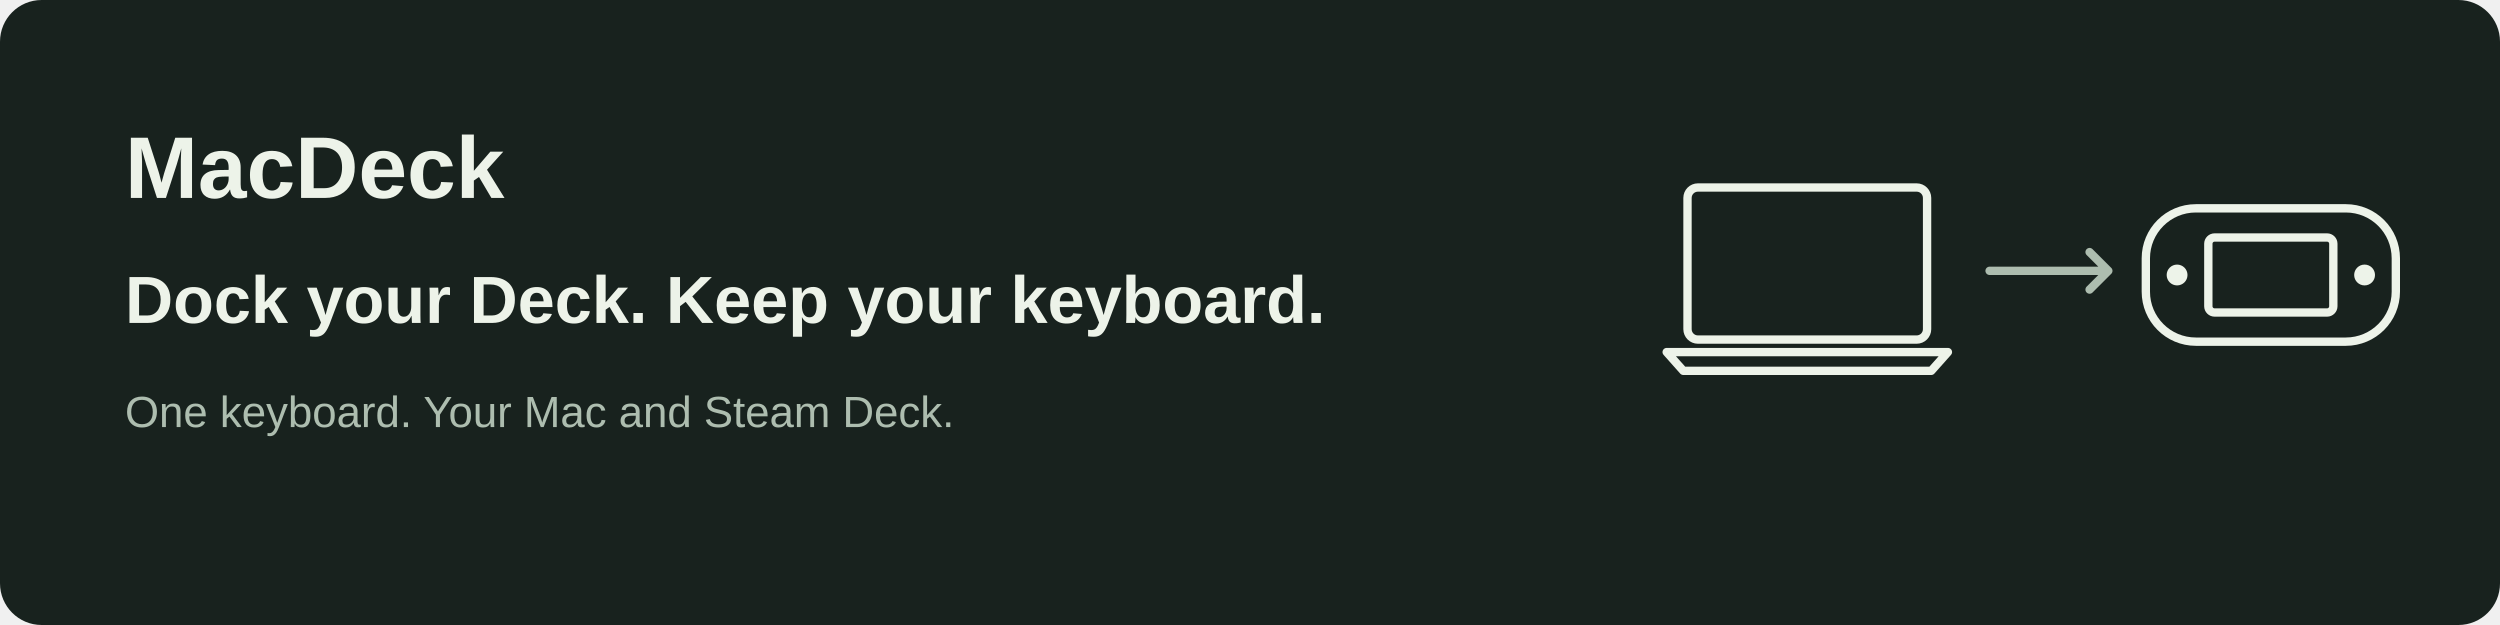
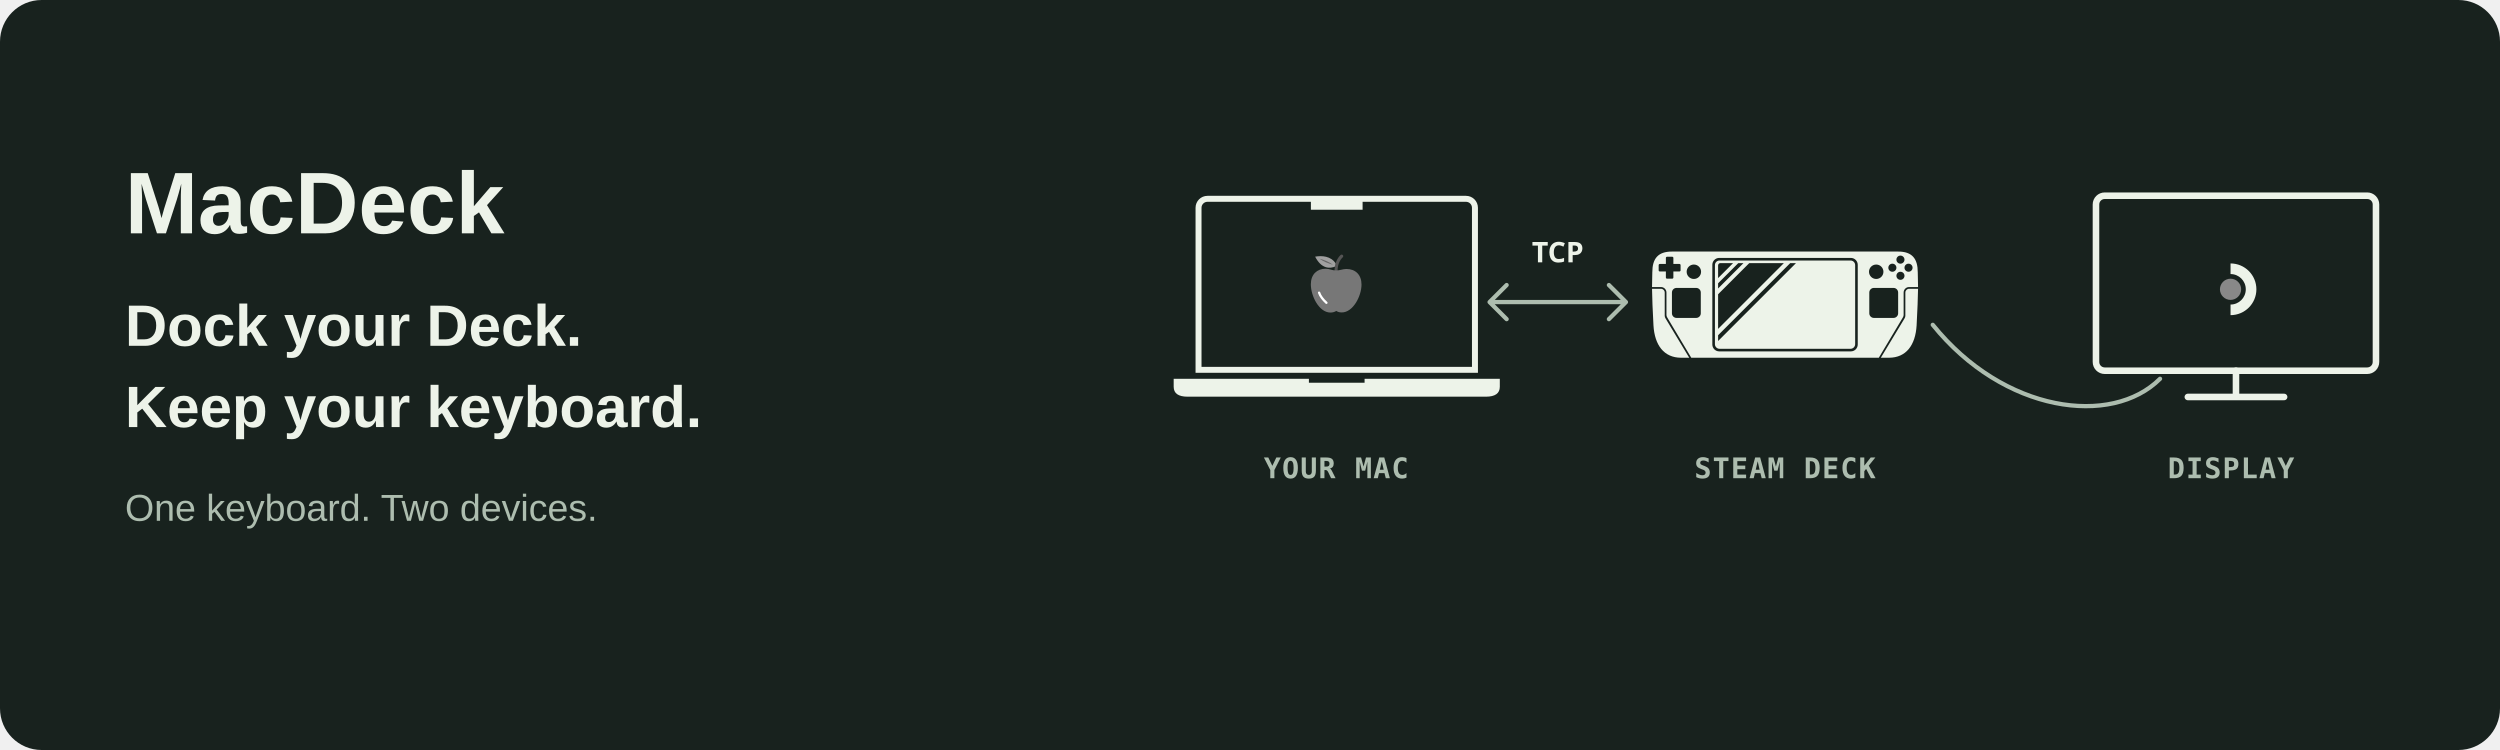
- <svg xmlns="http://www.w3.org/2000/svg" viewBox="0 0 1200 300" role="img" aria-labelledby="title desc">
-   <rect width="1200" height="300" rx="20" fill="#18221e" />
-   <text x="60" y="95" fill="#edf3e9" font-family="Arial,sans-serif" font-weight="700" font-size="42">MacDeck</text>
-   <text x="60" y="155" fill="#edf3e9" font-family="Arial,sans-serif" font-weight="700" font-size="32">Dock your Deck. Keep your keyboard.</text>
-   <text x="60" y="205" fill="#adbdaf" font-family="Arial,sans-serif" font-size="21">One keyboard. Your Mac and Steam Deck.</text>
-   <g fill="none" stroke="#edf3e9" stroke-width="4" stroke-linejoin="round" stroke-linecap="round">
-     <rect x="810" y="90" width="115" height="73" rx="5" />
-     <path d="M800 169h135l-8 9H808z" />
-     <path d="M955 130h57m-9-9 9 9-9 9" stroke="#adbdaf" />
-     <rect x="1030" y="100" width="120" height="64" rx="24" />
-     <rect x="1060" y="114" width="60" height="36" rx="3" />
-   </g>
-   <g fill="#edf3e9">
-     <circle cx="1045" cy="132" r="5" />
-     <circle cx="1135" cy="132" r="5" />
-   </g>
+ <svg xmlns="http://www.w3.org/2000/svg" viewBox="0 0 1200 360">
+   <rect width="1200" height="360" rx="20" fill="#18221e" />
+   <text x="60" y="112" fill="#edf3e9" font-family="Arial,sans-serif" font-weight="700" font-size="42">MacDeck</text>
+   <text x="60" y="166" fill="#edf3e9" font-family="Arial,sans-serif" font-weight="700" font-size="28">Dock your Deck.</text>
+   <text x="60" y="205" fill="#edf3e9" font-family="Arial,sans-serif" font-weight="700" font-size="28">Keep your keyboard.</text>
+   <text x="60" y="250" fill="#adbdaf" font-family="Arial,sans-serif" font-size="18">One keyboard. Two devices.</text>
+   <svg x="550" y="55" width="600" height="225" viewBox="0 0 440 165">
+     <text x="145" y="52" text-anchor="middle" fill="#edf3e9" font-family="system-ui, sans-serif" font-size="10" font-weight="700">TCP</text>
+     <g fill="none" stroke="#edf3e9" stroke-width="3" stroke-linecap="round" stroke-linejoin="round">
+       <g transform="translate(0 16) scale(.7)">
+         <rect x="28" y="21" width="136" height="83" rx="3" fill="#18221e" stroke="none" />
+         <path fill="#edf3e9" stroke="none" fill-rule="evenodd" d="M31 18h130a6 6 0 0 1 6 6v83H25V24a6 6 0 0 1 6-6zm0 3a3 3 0 0 0-3 3v80h136V24a3 3 0 0 0-3-3h-52v4h-26v-4z" />
+         <path d="M14 110h68v2h28v-2h68v4q0 5-7 5H21q-7 0-7-5z" fill="#edf3e9" stroke="none" />
+       </g>
+       <path d="M121 66H169 M127 60l-6 6 6 6 M163 60l6 6-6 6" stroke="#adbdaf" stroke-width="1.5" />
+       <g transform="translate(122.7 14.7) scale(.77)">
+         <rect x="275" y="18" width="128" height="80" rx="4" fill="#18221e" />
+         <path d="M339 98v12m-22 0h44" />
+       </g>
+       <path d="M277 74 C302 105 340 110 357 93" stroke="#adbdaf" stroke-width="1.5" />
+     </g>
+     <svg x="58" y="49" width="18" height="21" viewBox="0 0 440 500">
+       <path fill="#a0a0a0" d="M39 18C96 8 174 11 217 78v23C164 125 92 122 39 18Z" />
+       <path fill="#666666" d="M76 35C118 46 158 63 193 88 151 76 110 60 76 35Z" />
+       <path fill="#555555" d="M206 142C206 82 226 34 258 4a13.5 13.5 0 0 1 20 18c-30 28-46 68-46 120Z" />
+       <path fill="#777777" d="M219 137c35 0 57-13 89-13 78 0 130 50 130 134 0 98-72 240-170 240-20 0-35-5-47-13-13 8-29 14-50 14C72 499 2 356 2 256 2 170 56 122 128 122c37 0 57 15 91 15Z" />
+       <path fill="none" stroke="#fff" stroke-width="20" stroke-linecap="round" d="M73 328c9 28 33 60 63 87" />
+     </svg>
+     <svg x="374" y="51" width="21" height="21" viewBox="0 0 18 18">
+       <path d="M6.7 1.2a7.8 7.8 0 0 1 0 15.6v-3.2a4.6 4.6 0 0 0 0-9.2z" fill="#edf3e9" />
+       <circle cx="6.7" cy="9" r="3.2" fill="#888888" />
+     </svg>
+     <svg x="173" y="42.5" width="104" height="48.4" viewBox="0 150 512 210">
+       <path fill="#edf3e9" fill-rule="evenodd" d="       M 26 200       C 26 176, 36 164, 60 164       L 452 164       C 476 164, 486 176, 486 200       L 486.5 225.5       L 471 225.5       A 9.5 9.5 0 0 0 461.5 235       L 461.5 274       Q 461.5 276, 460 278.5       L 418.5 348       L 93.5 348       L 52 278.5       Q 50.5 276, 50.5 274       L 50.5 235       A 9.5 9.5 0 0 0 41 225.5       L 25.5 225.5       Z        M 142 175 H 370 A 12 12 0 0 1 382 187 V 325 A 12 12 0 0 1 370 337 H 142 A 12 12 0 0 1 130 325 V 187 A 12 12 0 0 1 142 175 Z       M 142.5 179.5 H 369.5 A 8 8 0 0 1 377.5 187.5 V 324.5 A 8 8 0 0 1 369.5 332.5 H 142.5 A 8 8 0 0 1 134.5 324.5 V 187.5 A 8 8 0 0 1 142.5 179.5 Z        M 144 184 L 166 184 L 140 210 L 140 188 A 4 4 0 0 1 144 184 Z       M 175 184 L 184 184 L 140 228 L 140 219 Z       M 194 184 L 254 184 L 140 298 L 140 238 Z       M 265 184 L 275 184 L 140 319 L 140 309 Z        M 49.5 175 A 2 2 0 0 1 51.5 173 L 60.5 173 A 2 2 0 0 1 62.5 175 L 62.5 185.5 L 73 185.5 A 2 2 0 0 1 75 187.5 L 75 196.5 A 2 2 0 0 1 73 198.5 L 62.5 198.5 L 62.5 209 A 2 2 0 0 1 60.5 211 L 51.5 211 A 2 2 0 0 1 49.5 209 L 49.5 198.5 L 39 198.5 A 2 2 0 0 1 37 196.5 L 37 187.5 A 2 2 0 0 1 39 185.5 L 49.5 185.5 Z        M 85.5 199 A 12.5 12.5 0 1 0 110.5 199 A 12.5 12.5 0 1 0 85.5 199 Z       M 68 227 H 102 A 8 8 0 0 1 110 235 V 271 A 8 8 0 0 1 102 279 H 68 A 8 8 0 0 1 60 271 V 235 A 8 8 0 0 1 68 227 Z        M 401.5 199 A 12.5 12.5 0 1 0 426.5 199 A 12.5 12.5 0 1 0 401.5 199 Z       M 410 227 H 444 A 8 8 0 0 1 452 235 V 271 A 8 8 0 0 1 444 279 H 410 A 8 8 0 0 1 402 271 V 235 A 8 8 0 0 1 410 227 Z        M 449 178 A 7 7 0 1 0 463 178 A 7 7 0 1 0 449 178 Z       M 449 206 A 7 7 0 1 0 463 206 A 7 7 0 1 0 449 206 Z       M 435 192 A 7 7 0 1 0 449 192 A 7 7 0 1 0 435 192 Z       M 463 192 A 7 7 0 1 0 477 192 A 7 7 0 1 0 463 192 Z     " />
+       <path fill="#edf3e9" d="       M 25.5 228.5       L 41 228.5       A 6.5 6.5 0 0 1 47.5 235       L 47.5 275.5       Q 47.5 277.5, 49 280       L 90 348       L 76 348       C 46 348, 30 326, 28 292       C 26.5 266, 25.8 244, 25.5 228.5       Z     " />
+       <path fill="#edf3e9" d="       M 486.5 228.5       C 486.2 244, 485.5 266, 484 292       C 482 326, 466 348, 436 348       L 422 348       L 463 280       Q 464.5 277.5, 464.5 275.5       L 464.5 235       A 6.5 6.5 0 0 1 471 228.5       Z     " />
+     </svg>
+     <g fill="#adbdaf" font-family="ui-monospace, monospace" font-size="10" font-weight="700" letter-spacing=".4">
+       <text x="67" y="128" text-anchor="middle">YOUR MAC</text>
+       <text x="225" y="128" text-anchor="middle">STEAM DECK</text>
+       <text x="382" y="128" text-anchor="middle">DISPLAY</text>
+     </g>
+   </svg>
</svg>
